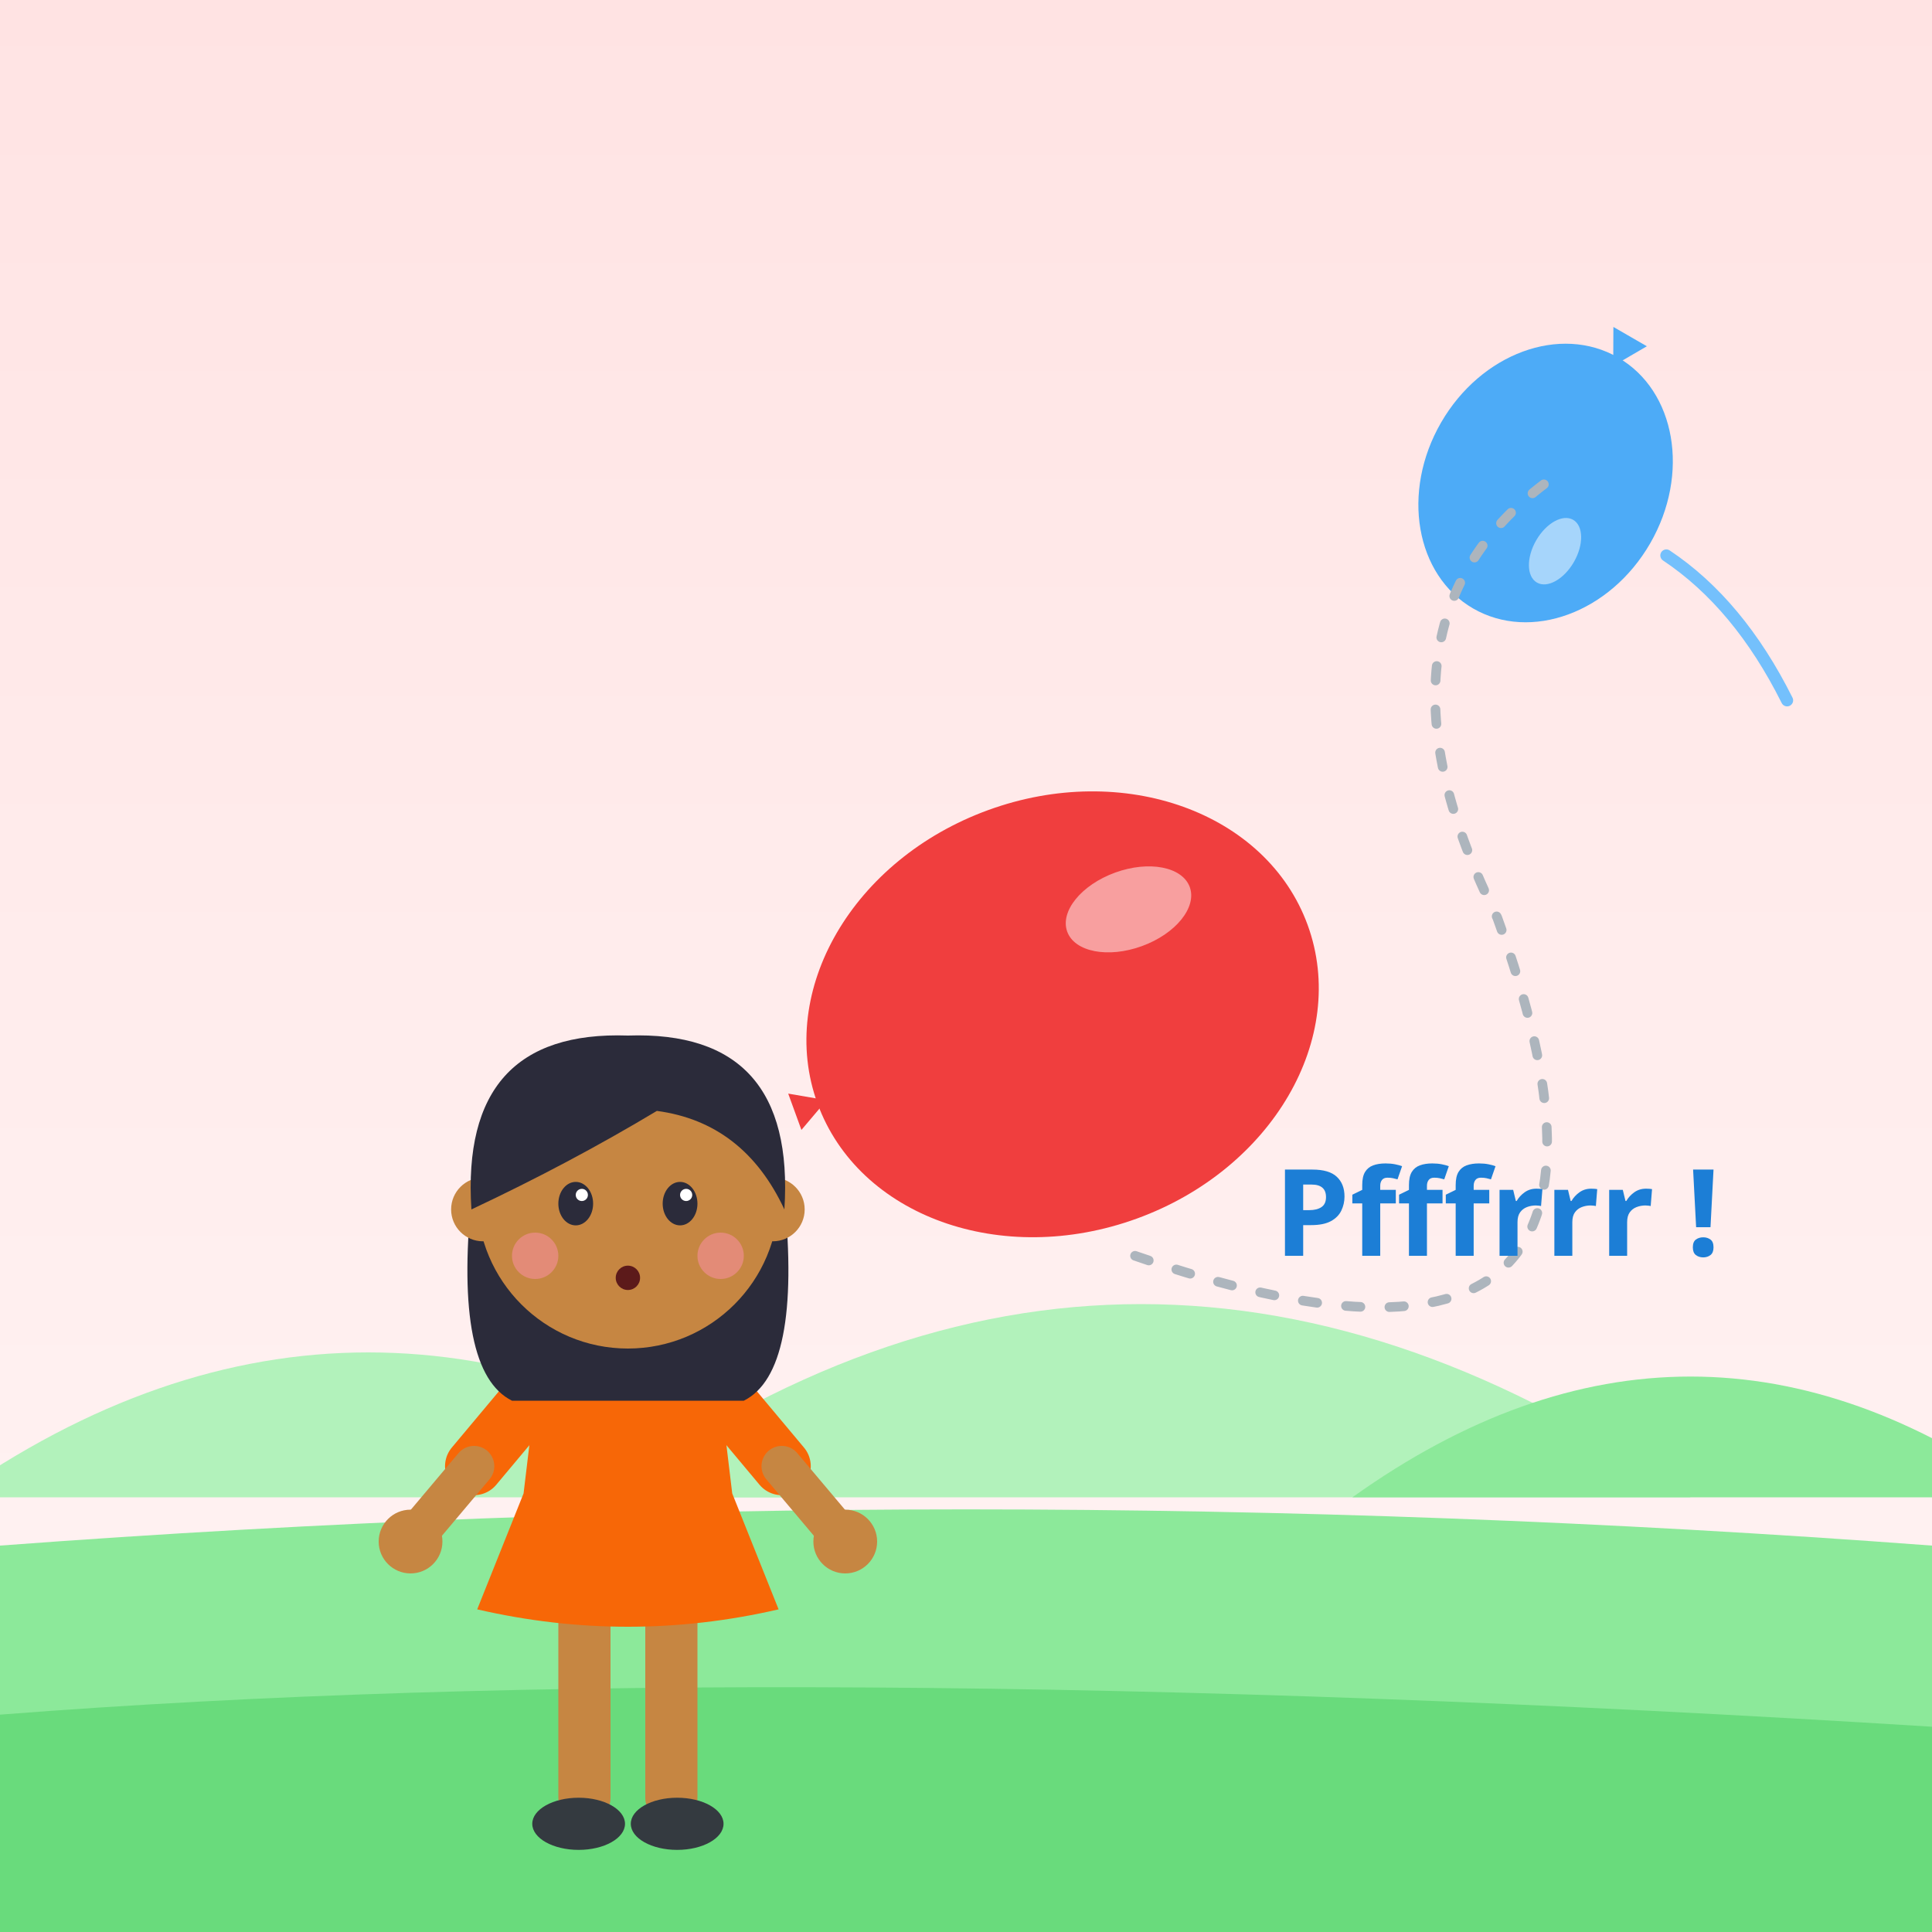
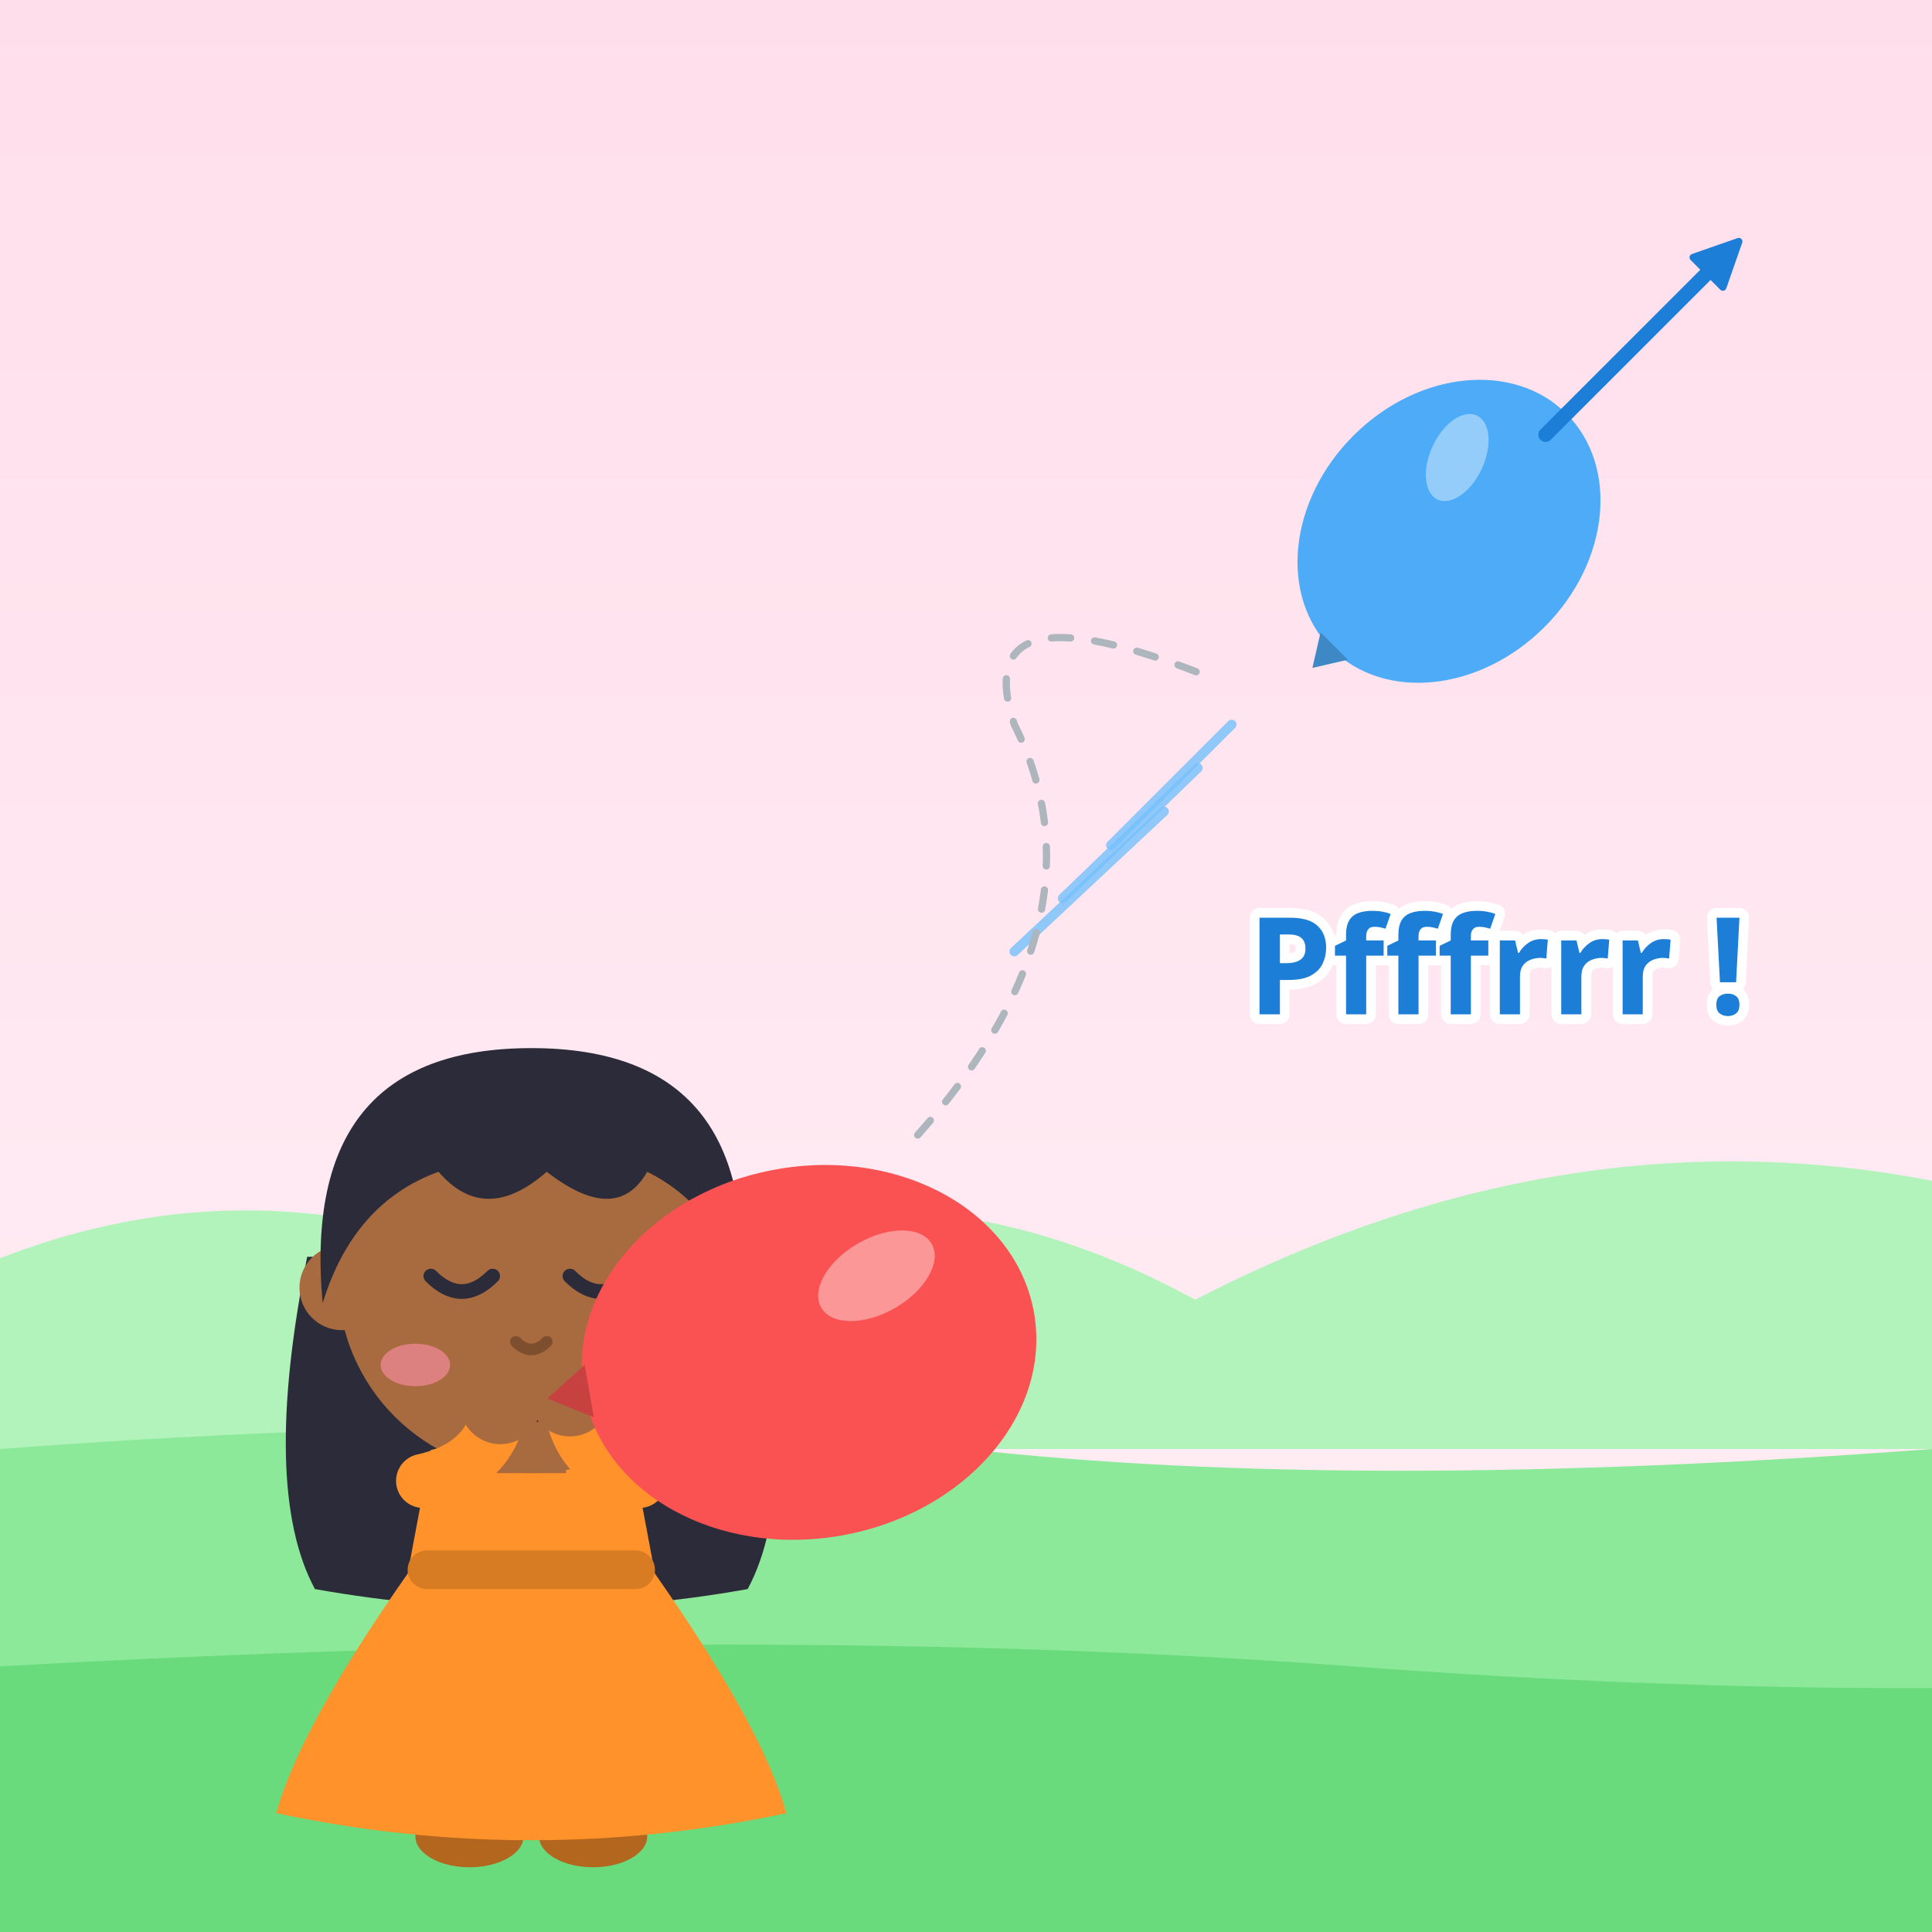
<svg xmlns="http://www.w3.org/2000/svg" viewBox="0 0 800 800" width="800" height="800">
  <defs>
-     <linearGradient id="ciel" x1="0" y1="0" x2="0" y2="1">
-       <stop offset="0" stop-color="#ffe3e3" />
-       <stop offset="1" stop-color="#fff5f5" />
+     <linearGradient id="d4" x1="0" y1="0" x2="0" y2="1">
+       <stop offset="0" stop-color="#ffdeeb" />
+       <stop offset="1" stop-color="#fff0f6" />
    </linearGradient>
  </defs>
-   <rect width="800" height="800" fill="url(#ciel)" />
-   <path d="M -20 620 Q 150 500 330 620 Z" fill="#b2f2bb" />
-   <path d="M 250 620 Q 470 460 700 620 Z" fill="#b2f2bb" />
-   <path d="M 560 620 Q 700 520 840 620 Z" fill="#8ce99a" />
-   <path d="M 0 640 Q 400.0 610 800 640 L 800 800 L 0 800 Z" fill="#8ce99a" />
-   <path d="M 0 710 Q 320.0 685 800 715 L 800 800 L 0 800 Z" fill="#69db7c" />
-   <g transform="translate(260 760) scale(1.2 1.2)">
-     <rect x="-24" y="-92" width="18" height="88" rx="9" fill="#c68642" />
-     <rect x="6" y="-92" width="18" height="88" rx="9" fill="#c68642" />
-     <ellipse cx="-17" cy="-4" rx="16" ry="9" fill="#343a40" />
-     <ellipse cx="17" cy="-4" rx="16" ry="9" fill="#343a40" />
-     <line x1="-30" y1="-155" x2="-53.1" y2="-127.4" stroke="#f76707" stroke-width="20" stroke-linecap="round" />
-     <line x1="-53.1" y1="-127.4" x2="-75" y2="-101.4" stroke="#c68642" stroke-width="14" stroke-linecap="round" />
-     <circle cx="-75" cy="-101.4" r="11" fill="#c68642" />
-     <line x1="30" y1="-155" x2="53.1" y2="-127.4" stroke="#f76707" stroke-width="20" stroke-linecap="round" />
-     <line x1="53.1" y1="-127.4" x2="75" y2="-101.4" stroke="#c68642" stroke-width="14" stroke-linecap="round" />
-     <circle cx="75" cy="-101.4" r="11" fill="#c68642" />
-     <path d="M -30 -168 Q 0 -178 30 -168 L 36 -118 L 52 -78 Q 0 -66 -52 -78 L -36 -118 Z" fill="#f76707" />
-     <path d="M -54 -220 Q -60 -160 -40 -150 L 40 -150 Q 60 -160 54 -220 Z" fill="#2b2b3a" />
-     <circle cx="-50" cy="-216" r="11" fill="#c68642" />
-     <circle cx="50" cy="-216" r="11" fill="#c68642" />
-     <circle cx="0" cy="-220" r="52" fill="#c68642" />
-     <path d="M -54 -216 Q -58 -278 0 -276 Q 58 -278 54 -216 Q 40 -246 10 -250 Q -20 -232 -54 -216 Z" fill="#2b2b3a" />
-     <ellipse cx="-18" cy="-218" rx="6" ry="7.5" fill="#2b2b3a" />
-     <ellipse cx="18" cy="-218" rx="6" ry="7.5" fill="#2b2b3a" />
-     <circle cx="-15.9" cy="-221" r="2.1" fill="#fff" />
-     <circle cx="20.1" cy="-221" r="2.1" fill="#fff" />
-     <circle cx="-32" cy="-200" r="8" fill="#ff8fab" opacity="0.5" />
-     <circle cx="32" cy="-200" r="8" fill="#ff8fab" opacity="0.5" />
-     <ellipse cx="0" cy="-192.4" rx="4.2" ry="4.2" fill="#5c1a1a" />
+   <rect x="0" y="0" width="800" height="800" fill="url(#d4)" />
+   <path d="M -125.4 600 Q 101.7 402.4 328.7 600 Z" fill="#b2f2bb" />
+   <path d="M 136.4 600 Q 358.6 401.8 580.8 600 Z" fill="#b2f2bb" />
+   <path d="M 396.8 600 Q 716.8 361.8 1036.9 600 Z" fill="#b2f2bb" />
+   <path d="M 0 600 Q 240.0 582 400.0 600 T 800 600 L 800 800 L 0 800 Z" fill="#8ce99a" />
+   <path d="M 0 690 Q 320.0 672 560.0 690 T 1000 690 L 800 800 L 0 800 Z" fill="#69db7c" />
+   <g transform="translate(220 770) scale(1.6 1.6)">
+     <path d="M -58 -156 Q -70 -96 -56 -70 Q 0 -60 56 -70 Q 70 -96 58 -156 Z" fill="#2b2b3a" />
+     <ellipse cx="-16" cy="-6" rx="14" ry="8" fill="#b2661e" />
+     <ellipse cx="16" cy="-6" rx="14" ry="8" fill="#b2661e" />
+     <path d="M -26 -106 Q 0 -112 26 -106 L 32 -74 Q 60 -34 66 -12 Q 0 2 -66 -12 Q -60 -34 -32 -74 Z" fill="#ff922b" />
+     <rect x="-32" y="-80" width="64" height="10" rx="5" fill="#d87c24" />
+     <rect x="-9" y="-116" width="18" height="16" fill="#a86a3f" />
+     <circle cx="-49" cy="-148" r="11" fill="#a86a3f" />
+     <circle cx="49" cy="-148" r="11" fill="#a86a3f" />
+     <circle cx="0" cy="-150" r="50" fill="#a86a3f" />
+     <ellipse cx="-30" cy="-128" rx="9" ry="5.5" fill="#ff8fab" opacity="0.6" />
+     <ellipse cx="30" cy="-128" rx="9" ry="5.5" fill="#ff8fab" opacity="0.6" />
+     <path d="M -26 -151 Q -18 -143 -10 -151" fill="none" stroke="#2b2b3a" stroke-width="3.8" stroke-linecap="round" stroke-linejoin="round" />
+     <path d="M 10 -151 Q 18 -143 26 -151" fill="none" stroke="#2b2b3a" stroke-width="3.8" stroke-linecap="round" stroke-linejoin="round" />
+     <path d="M -4 -134 Q 0 -130 4 -134" fill="none" stroke="#7e4f2f" stroke-width="3" stroke-linecap="round" stroke-linejoin="round" />
+     <circle cx="0" cy="-118" r="5" fill="#2b2b3a" />
+     <path d="M -54 -144 Q -60 -210 0 -210 Q 60 -210 54 -144 Q 50 -168 30 -178 Q 22 -164 4 -178 Q -12 -164 -24 -178 Q -46 -170 -54 -144 Z" fill="#2b2b3a" />
+     <path d="M -28 -98 Q -10 -102 -8 -118" fill="none" stroke="#ff922b" stroke-width="14" stroke-linecap="round" stroke-linejoin="round" />
+     <path d="M 28 -98 Q 11 -103 10 -120" fill="none" stroke="#ff922b" stroke-width="14" stroke-linecap="round" stroke-linejoin="round" />
+     <circle cx="-8" cy="-118" r="10.5" fill="#a86a3f" />
+     <circle cx="10" cy="-120" r="10.5" fill="#a86a3f" />
  </g>
-   <g transform="translate(440 420) rotate(70)">
-     <ellipse cx="0" cy="0" rx="90" ry="108" fill="#f03e3e" />
-     <polygon points="-8,118 8,118 0,104" fill="#f03e3e" />
-     <ellipse cx="-31.5" cy="-40.5" rx="16.2" ry="27" fill="#fff" opacity="0.5" />
+   <g transform="translate(335 560) rotate(80) scale(1.1 1.1)">
+     <ellipse cx="0" cy="0" rx="70" ry="86" fill="#fa5252" />
+     <polygon points="-10,84 10,84 0,100" fill="#c84141" />
+     <ellipse cx="-24" cy="-30" rx="14" ry="24" fill="#fff" transform="rotate(-20 -24 -30)" opacity="0.4" />
  </g>
-   <g transform="translate(640 200) rotate(-150)">
-     <ellipse cx="0" cy="0" rx="50" ry="60" fill="#4dabf7" />
-     <polygon points="-8,70 8,70 0,56" fill="#4dabf7" />
-     <ellipse cx="-17.5" cy="-22.5" rx="9" ry="15" fill="#fff" opacity="0.5" />
+   <g transform="translate(600 220) rotate(45) scale(0.8 0.8)">
+     <ellipse cx="0" cy="0" rx="70" ry="86" fill="#4dabf7" />
+     <polygon points="-10,84 10,84 0,100" fill="#3d88c5" />
+     <ellipse cx="-24" cy="-30" rx="14" ry="24" fill="#fff" transform="rotate(-20 -24 -30)" opacity="0.4" />
  </g>
-   <path d="M 690 230 q 30 20 50 60" fill="none" stroke="#74c0fc" stroke-width="5" stroke-linecap="round" stroke-linejoin="round" />
-   <path d="M 470 520 Q 700 600 620 380 Q 560 260 640 200" fill="none" stroke="#adb5bd" stroke-width="4" stroke-linecap="round" stroke-linejoin="round" stroke-dasharray="6 12" />
-   <text x="620" y="520" font-family="Fredoka, Andika, sans-serif" font-weight="700" font-size="50" text-anchor="middle" fill="#1c7ed6">Pfffrrr !</text>
+   <g>
+     <line x1="510" y1="300" x2="460" y2="350" stroke="#74c0fc" stroke-width="4" stroke-linecap="round" opacity="0.8" />
+     <line x1="496" y1="318" x2="440" y2="372" stroke="#74c0fc" stroke-width="4" stroke-linecap="round" opacity="0.8" />
+     <line x1="482" y1="336" x2="420" y2="394" stroke="#74c0fc" stroke-width="4" stroke-linecap="round" opacity="0.8" />
+   </g>
+   <path d="M 380 470 Q 460 380 420 300 Q 400 240 500 280" fill="none" stroke="#adb5bd" stroke-width="3" stroke-linecap="round" stroke-linejoin="round" stroke-dasharray="8 10" />
+   <g>
+     <line x1="640" y1="180" x2="708.7" y2="111.3" stroke="#1c7ed6" stroke-width="6" stroke-linecap="round" />
+     <polygon points="720,100 713.4,118.9 701.1,106.6" fill="#1c7ed6" stroke="#1c7ed6" stroke-width="3" stroke-linejoin="round" />
+   </g>
+   <text x="620" y="420" font-family="Fredoka, Andika, sans-serif" font-weight="700" font-size="56" text-anchor="middle" fill="#1c7ed6" stroke="#fff" stroke-width="8" stroke-linejoin="round" paint-order="stroke">Pfffrrr !</text>
</svg>
